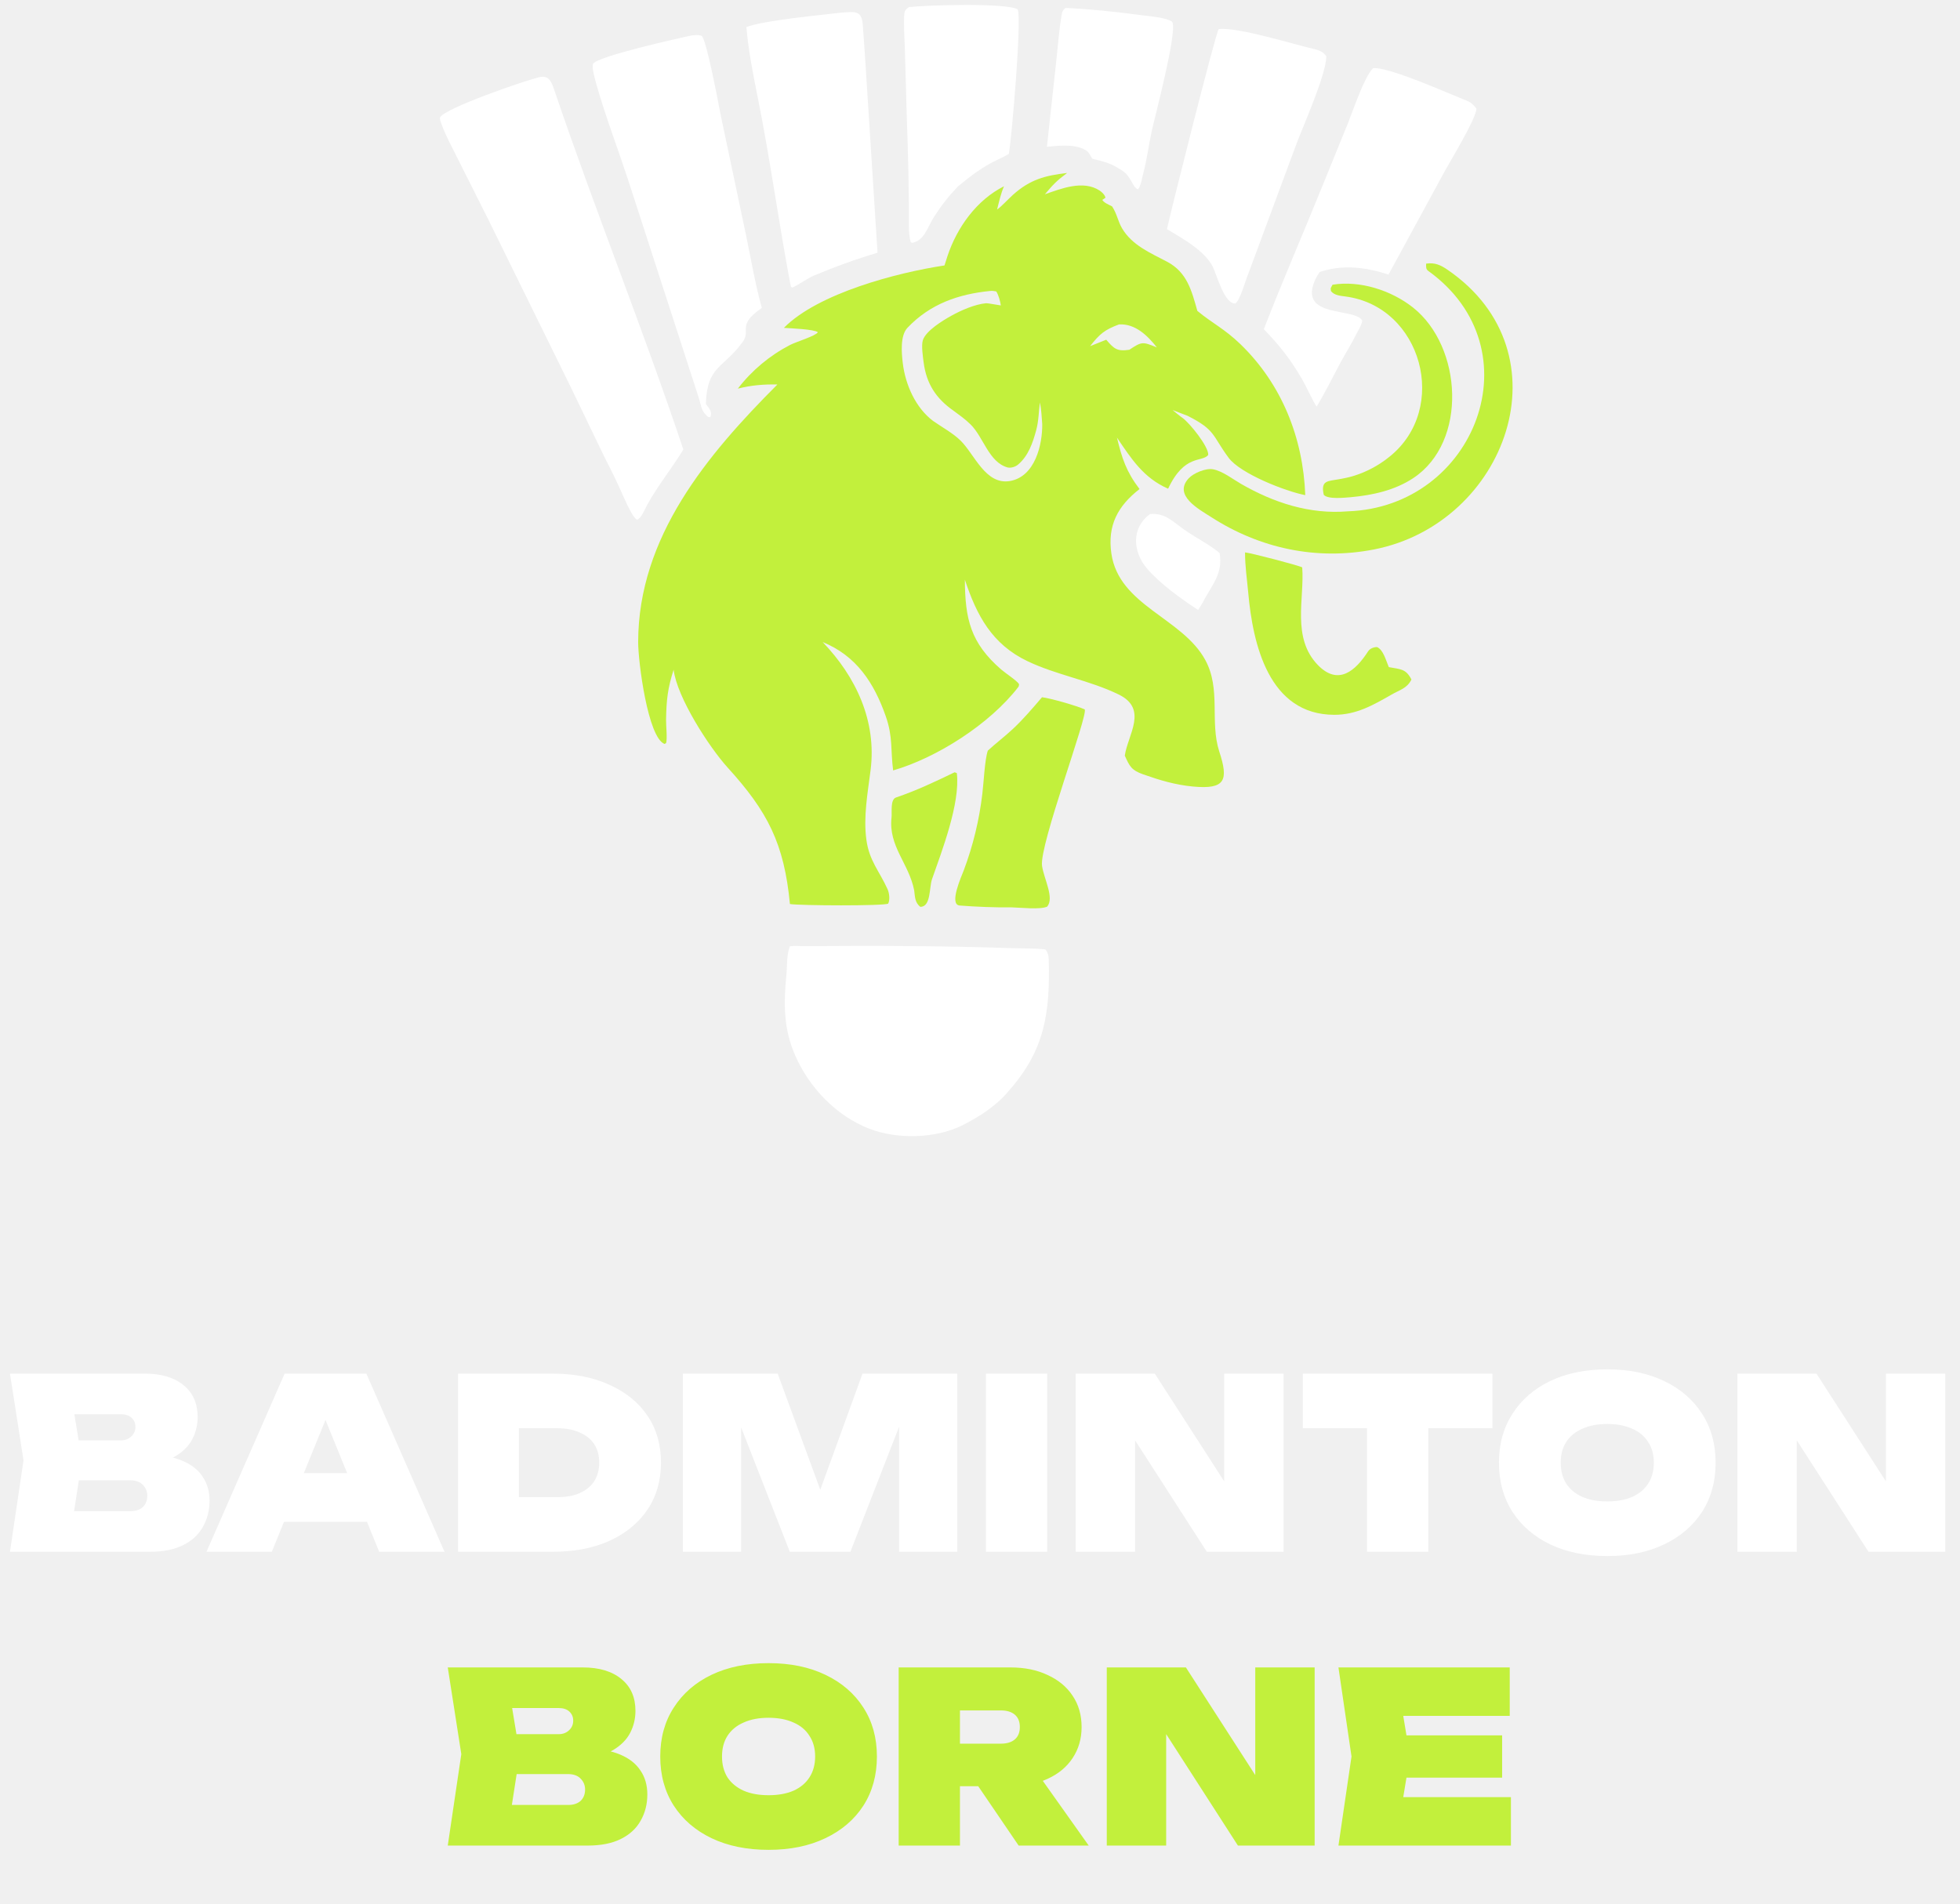
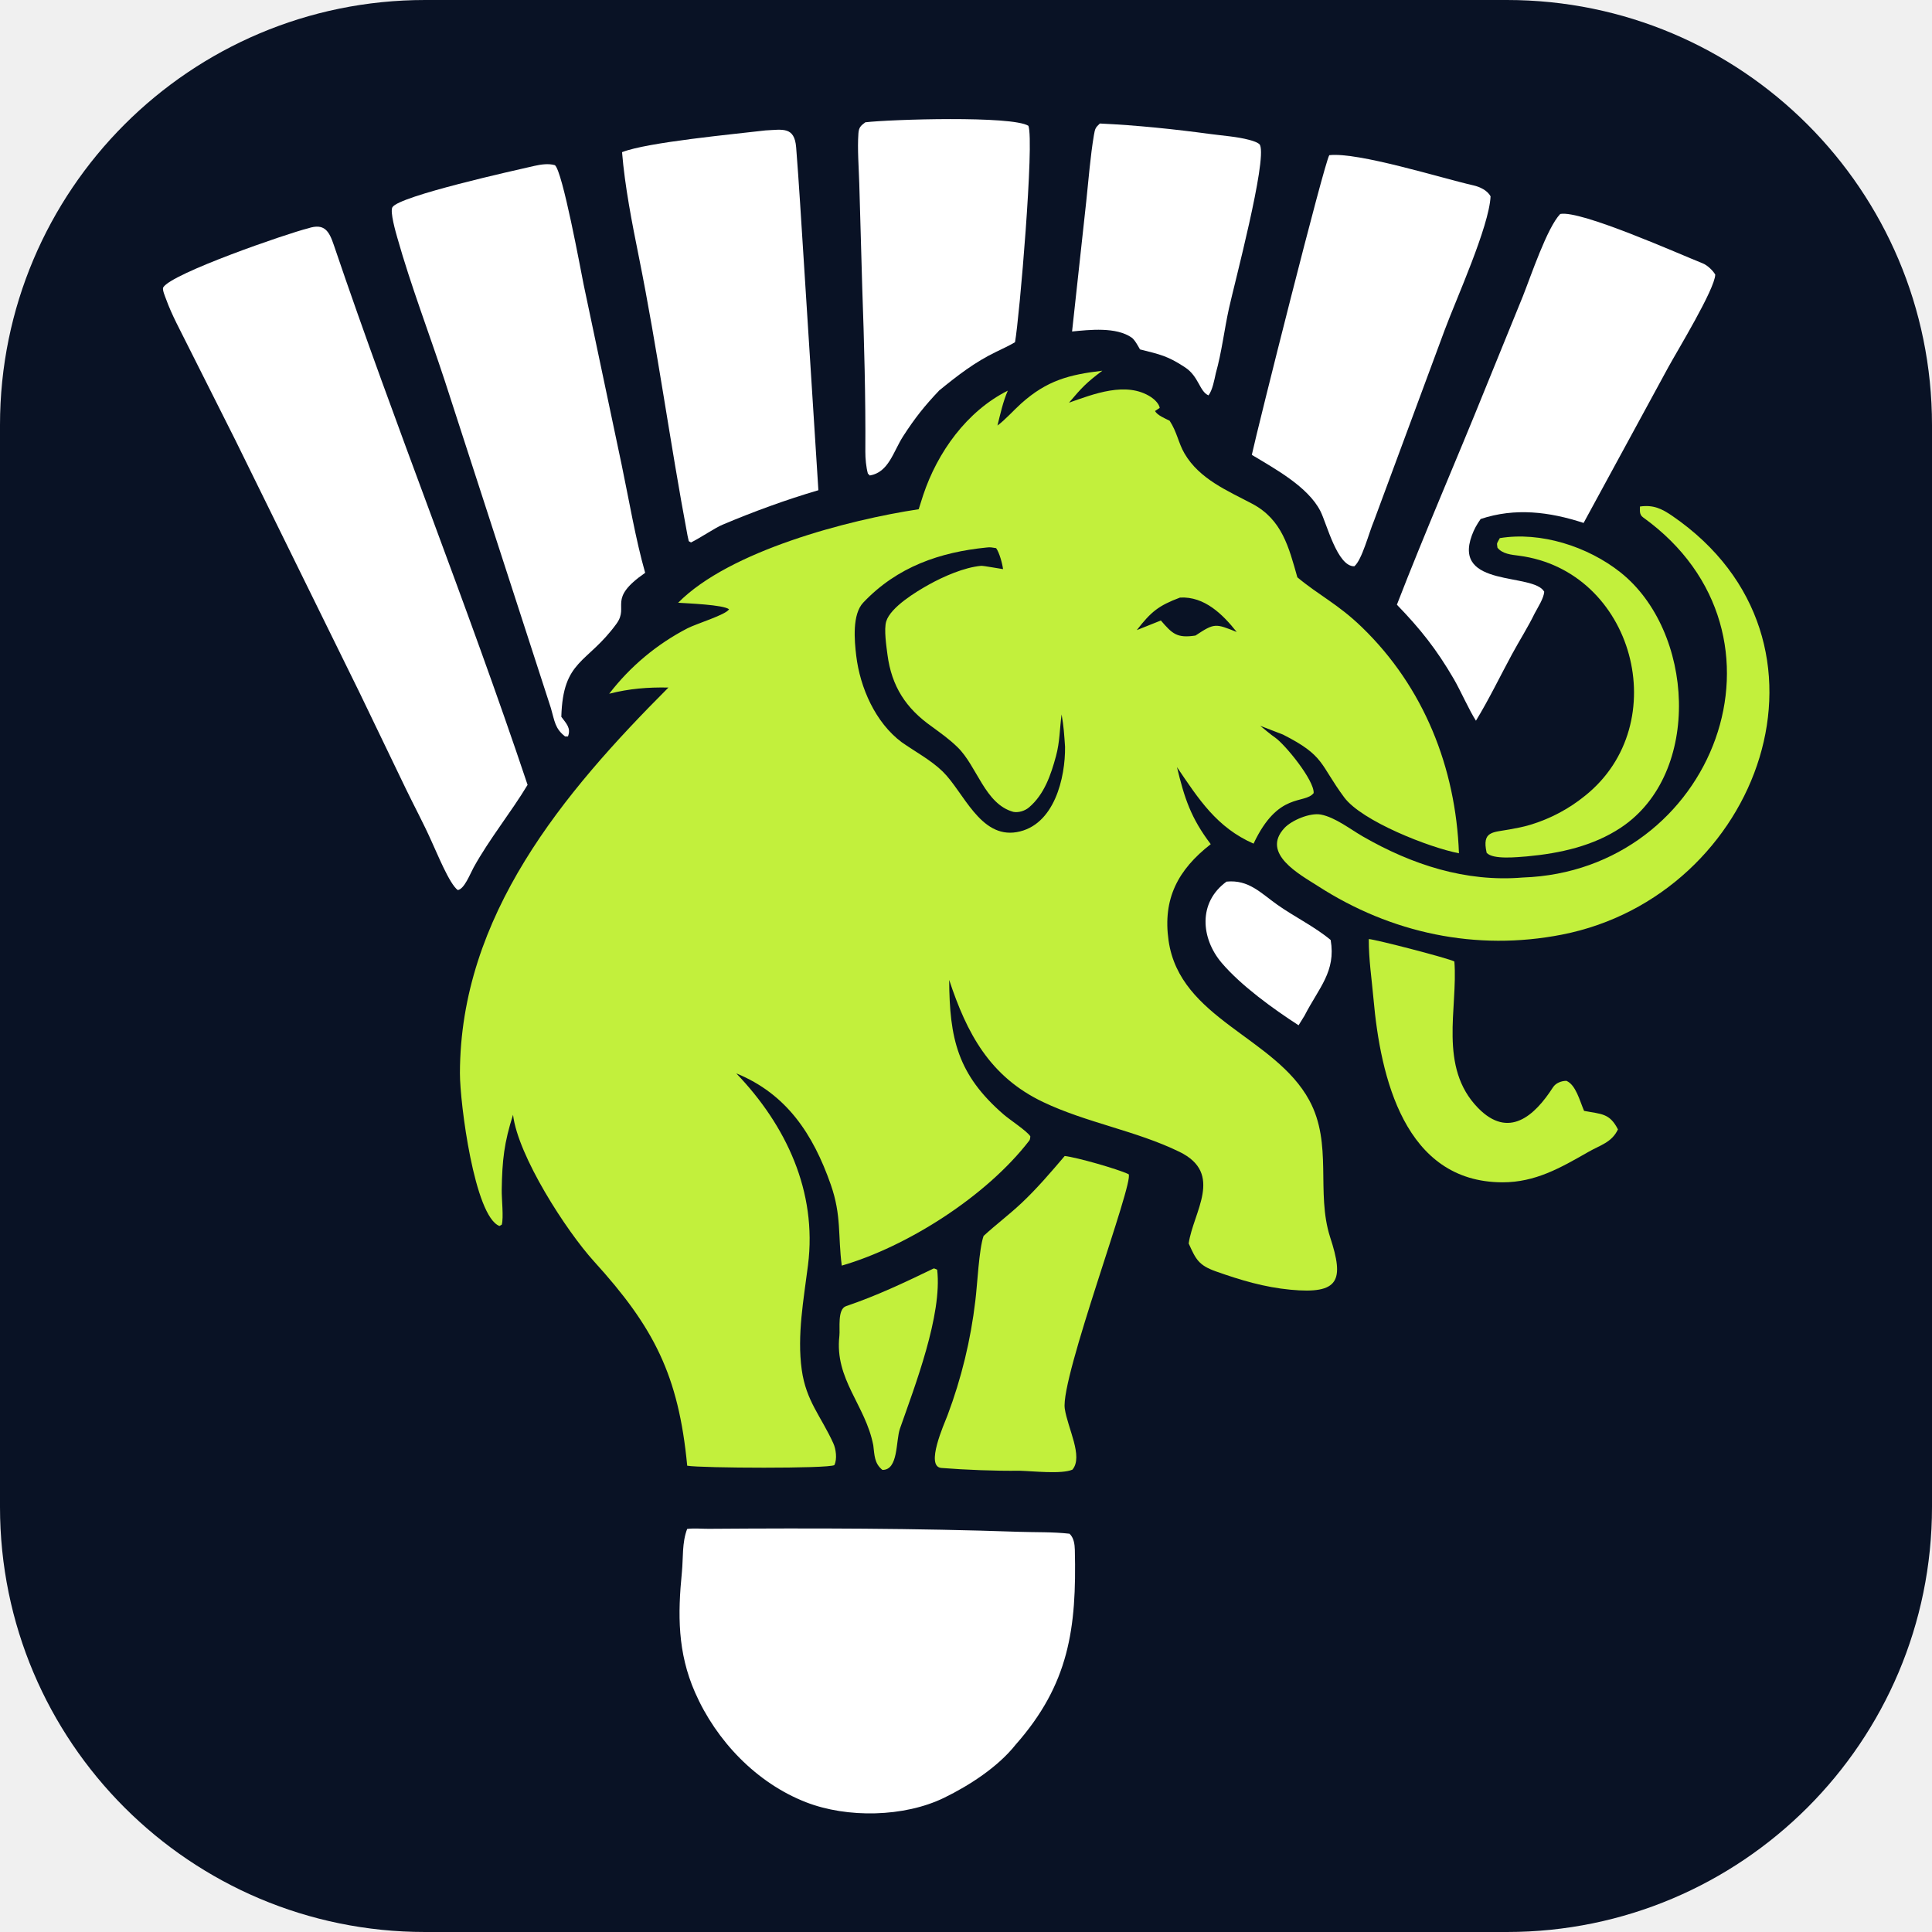
- <svg xmlns="http://www.w3.org/2000/svg" width="1254" height="1218" viewBox="0 0 1254 1218" fill="none">
+ <svg xmlns="http://www.w3.org/2000/svg" viewBox="211.8 -47.7 825.4 825.4" width="512" height="512">
+   <rect x="211.8" y="-47.7" width="825.4" height="825.4" rx="181.6" fill="#091225" />
  <path d="M637.934 134.1C641.065 131.844 644.953 127.482 648.062 124.691C659.103 114.792 668.623 112.359 682.749 110.671C675.913 115.823 674.151 117.69 668.507 124.325C678.858 120.736 692.982 114.992 703.591 121.973C704.998 122.898 707.021 124.823 707.261 126.567C706.59 127.018 705.919 127.464 705.247 127.905C706.284 129.766 709.451 131.002 711.502 132.059C714.66 136.872 715.234 141.547 717.837 146.014C724.232 156.994 736.232 161.942 746.764 167.512C759.554 174.277 762.429 186.134 766.064 198.942C775.415 206.739 783.355 210.329 793.542 220.161C820.155 245.85 833.752 280.347 835.104 316.844C822.469 314.421 793.581 303.102 786.056 292.928C775.475 278.63 777.891 275.236 759.898 266.12C756.683 264.846 753.452 263.6 750.209 262.384C752.002 263.831 754.794 266.23 756.618 267.451C760.907 270.475 773.358 285.706 773.024 291.13C769.038 296.081 757.909 290.306 747.353 312.722C731.633 305.834 723.907 293.716 714.63 280.026C717.802 293.221 720.556 301.767 729.063 312.951C715.081 323.839 708.463 336.242 711.054 354.201C715.883 387.637 756.484 395.275 771.17 422.401C781.285 441.074 773.93 461.639 780.044 480.792C786.16 499.373 784.001 505.277 763.156 503.3C751.911 502.232 741.949 499.247 731.295 495.484C723.912 492.873 722.699 490.356 719.638 483.541C721.561 470.109 734.766 453.685 715.703 444.397C697.156 435.353 676.017 431.983 657.424 423.115C634.659 412.266 624.871 393.79 617.314 370.941C617.451 396.029 620.893 411.346 640.528 428.391C643.213 430.724 650.695 435.595 651.991 437.791C651.929 438.328 651.884 439.133 651.57 439.545C633.204 463.438 599.22 484.963 571.425 493.002C569.741 480.211 571.369 471.652 566.735 458.413C559.204 436.905 547.92 419.686 526.351 410.867C547.653 433.083 560.957 461.376 557.005 492.734C555.153 507.432 552.282 522.697 554.322 537.468C556.175 550.883 562.578 557.351 567.842 568.97C568.909 571.322 569.546 575.609 568.262 578.227C565.765 579.792 511.491 579.53 505.393 578.494C501.695 539.727 491.128 519.336 465.613 491.245C453.648 478.07 433.106 446.187 430.983 428.565C427.193 440.453 426.348 447.896 426.147 460.608C426.085 464.503 427.024 472.52 426.166 475.521L425.18 476.066C414.506 472.034 408.267 423.459 408.291 410.796C408.416 343.543 452.403 291.08 497.373 246.039C488.556 245.859 480.625 246.505 472.066 248.683C481.028 237.03 492.44 227.487 505.496 220.73C509.473 218.686 521.924 214.963 523.267 212.597C520.864 210.646 505.452 210.083 501.52 209.811C523.432 187.615 574.175 174.39 604.288 169.856C604.898 167.856 605.535 165.862 606.192 163.874C612.278 145.549 624.844 127.969 642.358 119.197C640.302 123.919 639.194 129.093 637.934 134.1ZM666.815 271.32C666.474 266.383 666.241 262.413 665.344 257.512C664.501 263.63 664.606 269.197 662.959 275.281C660.782 283.323 657.959 291.704 651.392 297.26C649.693 298.7 647.014 299.586 644.714 299.15C632.59 295.801 629.25 279.668 620.912 271.551C617.202 267.937 614.007 265.759 609.916 262.723C598.813 254.935 592.715 245.49 590.948 231.978C590.504 228.548 589.373 221.14 590.42 217.764C592.303 211.657 603.296 205.03 608.671 202.04C614.915 198.571 623.733 194.689 630.953 194.038C631.885 193.954 638.643 195.231 640.332 195.446C640.018 193.034 638.774 188.424 637.372 186.48C635.868 186.244 634.889 185.991 633.361 186.204C613.463 188.191 595.174 194.359 580.585 209.765C575.854 214.761 576.802 225.862 577.61 232.502C579.267 246.114 585.76 260.973 597.033 269.4C602.786 273.438 609.512 277.012 614.537 281.908C623.457 290.604 630.509 310.469 646.12 307.813C662.322 305.056 666.986 284.367 666.815 271.32ZM707.752 217.392C712.665 223.056 714.544 225.03 722.537 223.822C730.717 218.394 731.068 218.669 740.159 222.3C734.189 214.755 726.35 207.009 715.935 207.599C706.743 211.035 703.553 213.67 697.459 221.504L707.752 217.392Z" fill="#C2F03C" />
  <path d="M505.376 605.505C508.397 605.119 511.605 605.467 514.651 605.446C558.871 605.135 602.98 605.198 647.184 606.731C654.359 606.979 661.578 606.724 668.718 607.547C670.539 609.209 670.941 611.995 671 614.425C671.797 648.054 668.524 671.832 645.669 697.712C638.14 707.2 625.975 715.083 615.152 720.358C598.091 728.663 573.788 729.128 556.132 722.254C534.965 714.019 517.767 695.978 508.727 675.329C501.235 658.215 501.33 642.069 503.127 623.901C503.716 617.95 503.131 611.304 505.376 605.505Z" fill="white" />
  <path d="M343.426 49.844C350.453 47.535 352.408 51.053 354.446 57.069C380.61 134.277 411.343 210.319 437.196 287.61C430.156 299.325 420.797 310.821 414.114 322.958C412.622 325.667 410.197 332.123 407.375 332.56C403.78 329.92 398.524 316.746 396.111 311.615C392.851 304.271 388.705 296.582 385.175 289.265L365.388 248.17L312.279 140.189L292.019 99.893C288.842 93.448 285.201 86.903 282.767 80.15C282.385 79.089 281 75.967 281.554 75.055C285.21 69.039 334.491 52.056 343.426 49.844Z" fill="white" />
  <path d="M440.121 23.169C442.903 22.552 446.14 22.063 448.864 22.869C452.111 25.267 459.899 67.677 461.129 73.796L477.324 150.565C480.43 165.351 483.302 182.561 487.433 197.02C470.987 208.415 480.761 211.1 475.184 218.773C462.643 236.026 452.304 233.958 451.611 258.538C453.677 261.368 455.853 263.294 454.451 266.92L453.218 266.924C448.87 263.536 448.763 260.35 447.157 254.818L401.826 114.994C395.148 94.678 387.366 74.44 381.546 53.873C380.941 51.735 378.292 42.665 379.465 40.807C382.511 35.983 431.943 25.044 440.121 23.169Z" fill="white" />
  <path d="M878.366 43.719C887.075 41.963 929.518 60.965 939.279 64.826C941.13 65.558 943.531 67.762 944.599 69.612C944.444 75.842 928.291 102.321 924.509 109.246L888.359 175.714C873.75 170.935 859.092 169.12 844.369 174.033C842.746 176.368 841.613 178.325 840.623 181.018C832.319 203.522 866.967 196.856 871.538 205.107C871.309 207.955 868.914 211.578 867.431 214.39C864.663 220.115 860.864 226.089 857.786 231.777C852.732 241.11 847.879 251.19 842.361 260.207C839.376 255.574 835.903 247.542 832.874 242.33C825.541 229.723 818.602 220.991 808.588 210.647C820.576 179.676 833.866 149.277 846.244 118.574L862.407 78.867C865.848 70.219 872.755 49.566 878.366 43.719Z" fill="white" />
  <path d="M538.82 8.019C546.108 7.67 551.222 6.25 551.937 15.265C553.177 30.879 554.074 46.524 555.094 62.158L561.435 161.736C547.663 165.772 533.708 170.884 520.442 176.485C517.221 177.845 510.978 182.111 507.019 184.052L506.059 183.504L505.53 181.12C498.099 141.667 492.678 101.423 484.727 61.988C481.819 47.569 478.747 31.932 477.554 17.311C488.382 13.034 525.695 9.598 538.82 8.019Z" fill="white" />
  <path d="M779.709 18.597C792.062 17.205 827.443 28.357 841.378 31.521C843.938 32.103 847.263 33.606 848.61 36.197C847.991 49.141 833.896 80.109 829.01 93.284L798.775 174.874C796.636 179.885 793.714 191.45 790.417 194.221C783.126 194.452 778.597 175.887 775.884 170.602C770.532 160.176 756.422 152.547 746.607 146.628C749.166 134.819 777.568 21.771 779.709 18.597Z" fill="white" />
  <path d="M581.499 4.548C592.377 3.275 644.208 1.668 651.157 6.043C653.755 12.747 647.317 88.155 645.441 98.493C643.166 99.875 639.974 101.361 637.495 102.557C628.17 107.05 621.003 112.651 613.05 119.117C606.77 125.745 602.728 130.816 597.69 138.606C593.361 145.311 591.53 154.059 583.392 155.447L582.577 154.613C581.835 151.938 581.479 148.117 581.497 145.357C581.65 122.041 580.996 98.54 580.174 75.23L578.906 30.739C578.7 23.882 578.063 16.012 578.534 9.306C578.721 6.691 579.549 5.989 581.499 4.548Z" fill="white" />
  <path d="M912.435 168.703C918.103 167.88 921.724 169.595 926.257 172.71C1003.82 225.954 963.761 335.015 879.109 351.593C842.509 358.762 806.082 351.032 774.763 330.796C767.026 325.852 750.434 316.953 760.519 306.075C763.643 302.7 771.548 299.419 776.131 300.305C782.261 301.493 788.611 306.531 794.05 309.663C814.977 321.702 837.942 329.244 862.388 327.197C943.876 324.419 983.227 223.285 913.778 173.344C912.089 172.132 912.448 170.506 912.435 168.703Z" fill="#C2F03C" />
  <path d="M681.688 5.069C697.625 5.812 713.345 7.466 729.145 9.588C734.52 10.31 740.179 10.656 745.423 12.038C746.513 12.326 749.644 13.188 750.126 14.301C753.093 21.164 739.151 73.55 736.823 84.151C734.825 93.294 733.748 102.778 731.221 111.772C730.599 114.597 729.802 119.011 728.1 121.214C724.204 119.533 724.021 113.144 718.044 109.214C710.585 104.308 707.416 103.74 698.829 101.57C698.039 100.156 696.562 97.434 695.305 96.55C688.658 91.892 677.299 93.184 669.816 93.922L675.871 38.378C676.869 29.069 677.606 19.188 679.151 9.989C679.626 7.167 679.882 6.758 681.688 5.069Z" fill="white" />
  <path d="M666.668 446.173C671.619 446.692 689.312 451.72 693.975 453.953C696.436 457.211 664.784 540.94 666.694 554.076C667.916 562.467 674.718 574.584 669.964 580.171C665.418 582.188 653.028 580.783 647.349 580.632C637.298 580.778 623.974 580.255 613.984 579.447C606.942 578.869 615.228 560.589 616.602 556.97C622.535 541.183 626.532 524.736 628.494 507.983C629.36 501.135 630.024 485.979 632.013 480.324C637.222 475.524 642.933 471.243 648.1 466.394C654.781 460.125 660.737 453.139 666.668 446.173Z" fill="#C2F03C" />
  <path d="M796.577 353.49C799.716 353.681 830.733 361.738 833.148 363.073C834.719 382.965 826.189 408.163 843.258 425.648C856.303 439.011 867.364 429.131 875.284 416.819C876.453 415.004 878.864 414.061 881.015 414.059C885.023 415.806 886.614 422.33 888.555 426.893C895.973 428.333 899.444 427.797 903.031 434.81C900.329 440.459 895.527 441.472 890.35 444.454C878.494 451.232 867.745 457.446 853.65 457.414C811.823 457.315 801.56 412.482 798.594 379.061C797.824 370.418 796.552 362.351 796.577 353.49Z" fill="#C2F03C" />
  <path d="M610.742 494.196C611.098 494.237 611.814 494.59 612.183 494.74C614.446 514.01 602.595 544.601 596.282 562.646C594.467 567.84 595.68 580.424 588.773 580.28C585.343 577.488 585.43 574.105 584.89 569.761C581.562 552.536 568.298 541.588 570.406 523.06C570.766 519.891 569.458 511.602 573.273 510.313C586.398 505.867 598.334 500.194 610.742 494.196Z" fill="#C2F03C" />
  <path d="M735.812 328.948C745.281 328.023 750.381 333.79 757.582 338.884C764.722 343.931 773.788 348.38 780.298 353.903C782.595 367.374 775.353 374.121 769.115 386.236L766.584 390.327C755.762 383.326 742.093 373.457 733.773 363.709C724.843 353.248 723.539 337.833 735.812 328.948Z" fill="white" />
  <path d="M852.553 182.201C869.942 179.33 890.099 185.725 904.084 196.82C935.55 221.79 939.202 282.66 904.293 305.882C892.486 313.736 878.318 316.868 864.142 318.176C860.218 318.459 849.619 319.681 846.933 316.629C844.844 307.228 849.534 307.988 856.844 306.63C859.769 306.09 862.676 305.564 865.529 304.689C874.071 302.122 882.033 297.909 888.954 292.283C927.478 261.521 909.817 196.114 860.743 189.711C857.499 189.287 853.699 188.994 851.556 186.289C851.217 183.902 851.251 184.737 852.553 182.201Z" fill="#C2F03C" />
-   <path d="M92.105 937.668L95.145 930.676C103.758 930.98 110.953 932.348 116.729 934.78C122.505 937.212 126.812 940.607 129.649 944.964C132.588 949.22 134.057 954.337 134.057 960.316C134.057 966.497 132.638 972.071 129.801 977.036C127.065 982.001 122.86 985.903 117.185 988.74C111.51 991.577 104.417 992.996 95.905 992.996H6.377L15.041 934.476L6.377 878.996H92.713C103.252 878.996 111.51 881.479 117.489 886.444C123.468 891.308 126.457 898.097 126.457 906.812C126.457 911.777 125.342 916.439 123.113 920.796C120.884 925.153 117.236 928.852 112.169 931.892C107.204 934.831 100.516 936.756 92.105 937.668ZM44.681 984.484L29.785 967.004H83.441C86.785 967.004 89.419 966.143 91.345 964.42C93.27 962.596 94.233 960.164 94.233 957.124C94.233 954.388 93.27 952.057 91.345 950.132C89.521 948.207 86.785 947.244 83.137 947.244H38.145V921.708H77.361C79.996 921.708 82.174 920.897 83.897 919.276C85.721 917.655 86.633 915.577 86.633 913.044C86.633 910.713 85.822 908.788 84.201 907.268C82.579 905.748 80.299 904.988 77.361 904.988H29.937L44.681 887.508L52.433 934.476L44.681 984.484ZM168.731 973.844V942.684H246.403V973.844H168.731ZM234.395 878.996L284.403 992.996H242.603L203.235 896.324H213.267L173.899 992.996H132.099L182.107 878.996H234.395ZM353.577 878.996C367.46 878.996 379.569 881.377 389.905 886.14C400.342 890.801 408.449 897.388 414.225 905.9C420.001 914.412 422.889 924.444 422.889 935.996C422.889 947.447 420.001 957.479 414.225 966.092C408.449 974.604 400.342 981.241 389.905 986.004C379.569 990.665 367.46 992.996 353.577 992.996H293.081V878.996H353.577ZM331.993 975.516L314.361 958.036H356.617C362.19 958.036 366.953 957.175 370.905 955.452C374.958 953.628 378.049 951.095 380.177 947.852C382.305 944.508 383.369 940.556 383.369 935.996C383.369 931.335 382.305 927.383 380.177 924.14C378.049 920.897 374.958 918.415 370.905 916.692C366.953 914.868 362.19 913.956 356.617 913.956H314.361L331.993 896.476V975.516ZM612.477 878.996V992.996H575.237V893.74L582.381 894.652L544.077 992.996H505.317L467.013 895.108L474.157 894.044V992.996H436.917V878.996H497.565L531.613 971.868H518.085L551.829 878.996H612.477ZM630.776 878.996H669.992V992.996H630.776V878.996ZM793.862 964.42L783.222 967.004V878.996H821.222V992.996H772.126L715.582 905.14L726.222 902.556V992.996H688.222V878.996H738.838L793.862 964.42ZM874.591 895.868H913.807V992.996H874.591V895.868ZM833.551 878.996H954.847V913.956H833.551V878.996ZM1028.33 995.732C1014.45 995.732 1002.29 993.249 991.852 988.284C981.516 983.319 973.46 976.377 967.684 967.46C961.908 958.441 959.02 947.953 959.02 935.996C959.02 924.039 961.908 913.601 967.684 904.684C973.46 895.665 981.516 888.673 991.852 883.708C1002.29 878.743 1014.45 876.26 1028.33 876.26C1042.21 876.26 1054.32 878.743 1064.66 883.708C1075.1 888.673 1083.2 895.665 1088.98 904.684C1094.76 913.601 1097.64 924.039 1097.64 935.996C1097.64 947.953 1094.76 958.441 1088.98 967.46C1083.2 976.377 1075.1 983.319 1064.66 988.284C1054.32 993.249 1042.21 995.732 1028.33 995.732ZM1028.33 960.772C1034.51 960.772 1039.83 959.809 1044.29 957.884C1048.75 955.857 1052.15 953.02 1054.48 949.372C1056.91 945.623 1058.12 941.164 1058.12 935.996C1058.12 930.828 1056.91 926.42 1054.48 922.772C1052.15 919.023 1048.75 916.185 1044.29 914.26C1039.83 912.233 1034.51 911.22 1028.33 911.22C1022.15 911.22 1016.83 912.233 1012.37 914.26C1007.91 916.185 1004.47 919.023 1002.04 922.772C999.706 926.42 998.54 930.828 998.54 935.996C998.54 941.164 999.706 945.623 1002.04 949.372C1004.47 953.02 1007.91 955.857 1012.37 957.884C1016.83 959.809 1022.15 960.772 1028.33 960.772ZM1217.21 964.42L1206.57 967.004V878.996H1244.57V992.996H1195.47L1138.93 905.14L1149.57 902.556V992.996H1111.57V878.996H1162.18L1217.21 964.42Z" fill="white" />
-   <path d="M372.206 1125.67L375.246 1118.68C383.86 1118.98 391.054 1120.35 396.83 1122.78C402.606 1125.21 406.913 1128.61 409.75 1132.96C412.689 1137.22 414.158 1142.34 414.158 1148.32C414.158 1154.5 412.74 1160.07 409.902 1165.04C407.166 1170 402.961 1173.9 397.286 1176.74C391.612 1179.58 384.518 1181 376.006 1181H286.478L295.142 1122.48L286.478 1067H372.814C383.353 1067 391.612 1069.48 397.59 1074.44C403.569 1079.31 406.558 1086.1 406.558 1094.81C406.558 1099.78 405.444 1104.44 403.214 1108.8C400.985 1113.15 397.337 1116.85 392.27 1119.89C387.305 1122.83 380.617 1124.76 372.206 1125.67ZM324.782 1172.48L309.886 1155H363.542C366.886 1155 369.521 1154.14 371.446 1152.42C373.372 1150.6 374.334 1148.16 374.334 1145.12C374.334 1142.39 373.372 1140.06 371.446 1138.13C369.622 1136.21 366.886 1135.24 363.238 1135.24H318.246V1109.71H357.462C360.097 1109.71 362.276 1108.9 363.998 1107.28C365.822 1105.65 366.734 1103.58 366.734 1101.04C366.734 1098.71 365.924 1096.79 364.302 1095.27C362.681 1093.75 360.401 1092.99 357.462 1092.99H310.038L324.782 1075.51L332.534 1122.48L324.782 1172.48ZM491.731 1183.73C477.848 1183.73 465.688 1181.25 455.251 1176.28C444.915 1171.32 436.859 1164.38 431.083 1155.46C425.307 1146.44 422.419 1135.95 422.419 1124C422.419 1112.04 425.307 1101.6 431.083 1092.68C436.859 1083.67 444.915 1076.67 455.251 1071.71C465.688 1066.74 477.848 1064.26 491.731 1064.26C505.613 1064.26 517.723 1066.74 528.059 1071.71C538.496 1076.67 546.603 1083.67 552.379 1092.68C558.155 1101.6 561.043 1112.04 561.043 1124C561.043 1135.95 558.155 1146.44 552.379 1155.46C546.603 1164.38 538.496 1171.32 528.059 1176.28C517.723 1181.25 505.613 1183.73 491.731 1183.73ZM491.731 1148.77C497.912 1148.77 503.232 1147.81 507.691 1145.88C512.149 1143.86 515.544 1141.02 517.875 1137.37C520.307 1133.62 521.523 1129.16 521.523 1124C521.523 1118.83 520.307 1114.42 517.875 1110.77C515.544 1107.02 512.149 1104.19 507.691 1102.26C503.232 1100.23 497.912 1099.22 491.731 1099.22C485.549 1099.22 480.229 1100.23 475.771 1102.26C471.312 1104.19 467.867 1107.02 465.435 1110.77C463.104 1114.42 461.939 1118.83 461.939 1124C461.939 1129.16 463.104 1133.62 465.435 1137.37C467.867 1141.02 471.312 1143.86 475.771 1145.88C480.229 1147.81 485.549 1148.77 491.731 1148.77ZM602.02 1115.79H640.324C644.174 1115.79 647.164 1114.88 649.292 1113.05C651.42 1111.23 652.484 1108.59 652.484 1105.15C652.484 1101.7 651.42 1099.07 649.292 1097.24C647.164 1095.42 644.174 1094.51 640.324 1094.51H596.548L614.18 1076.88V1181H574.964V1067H646.404C655.524 1067 663.478 1068.62 670.268 1071.86C677.158 1075 682.478 1079.41 686.228 1085.08C690.078 1090.76 692.004 1097.45 692.004 1105.15C692.004 1112.65 690.078 1119.28 686.228 1125.06C682.478 1130.73 677.158 1135.14 670.268 1138.28C663.478 1141.43 655.524 1143 646.404 1143H602.02V1115.79ZM615.396 1127.64H658.716L696.564 1181H651.724L615.396 1127.64ZM813.752 1152.42L803.112 1155V1067H841.112V1181H792.016L735.472 1093.14L746.112 1090.56V1181H708.112V1067H758.728L813.752 1152.42ZM961.058 1110.47V1137.52H875.178V1110.47H961.058ZM902.082 1124L895.09 1166.4L880.194 1149.99H966.682V1181H856.33L864.69 1124L856.33 1067H965.922V1098H880.194L895.09 1081.59L902.082 1124Z" fill="#C2F03C" />
</svg>
